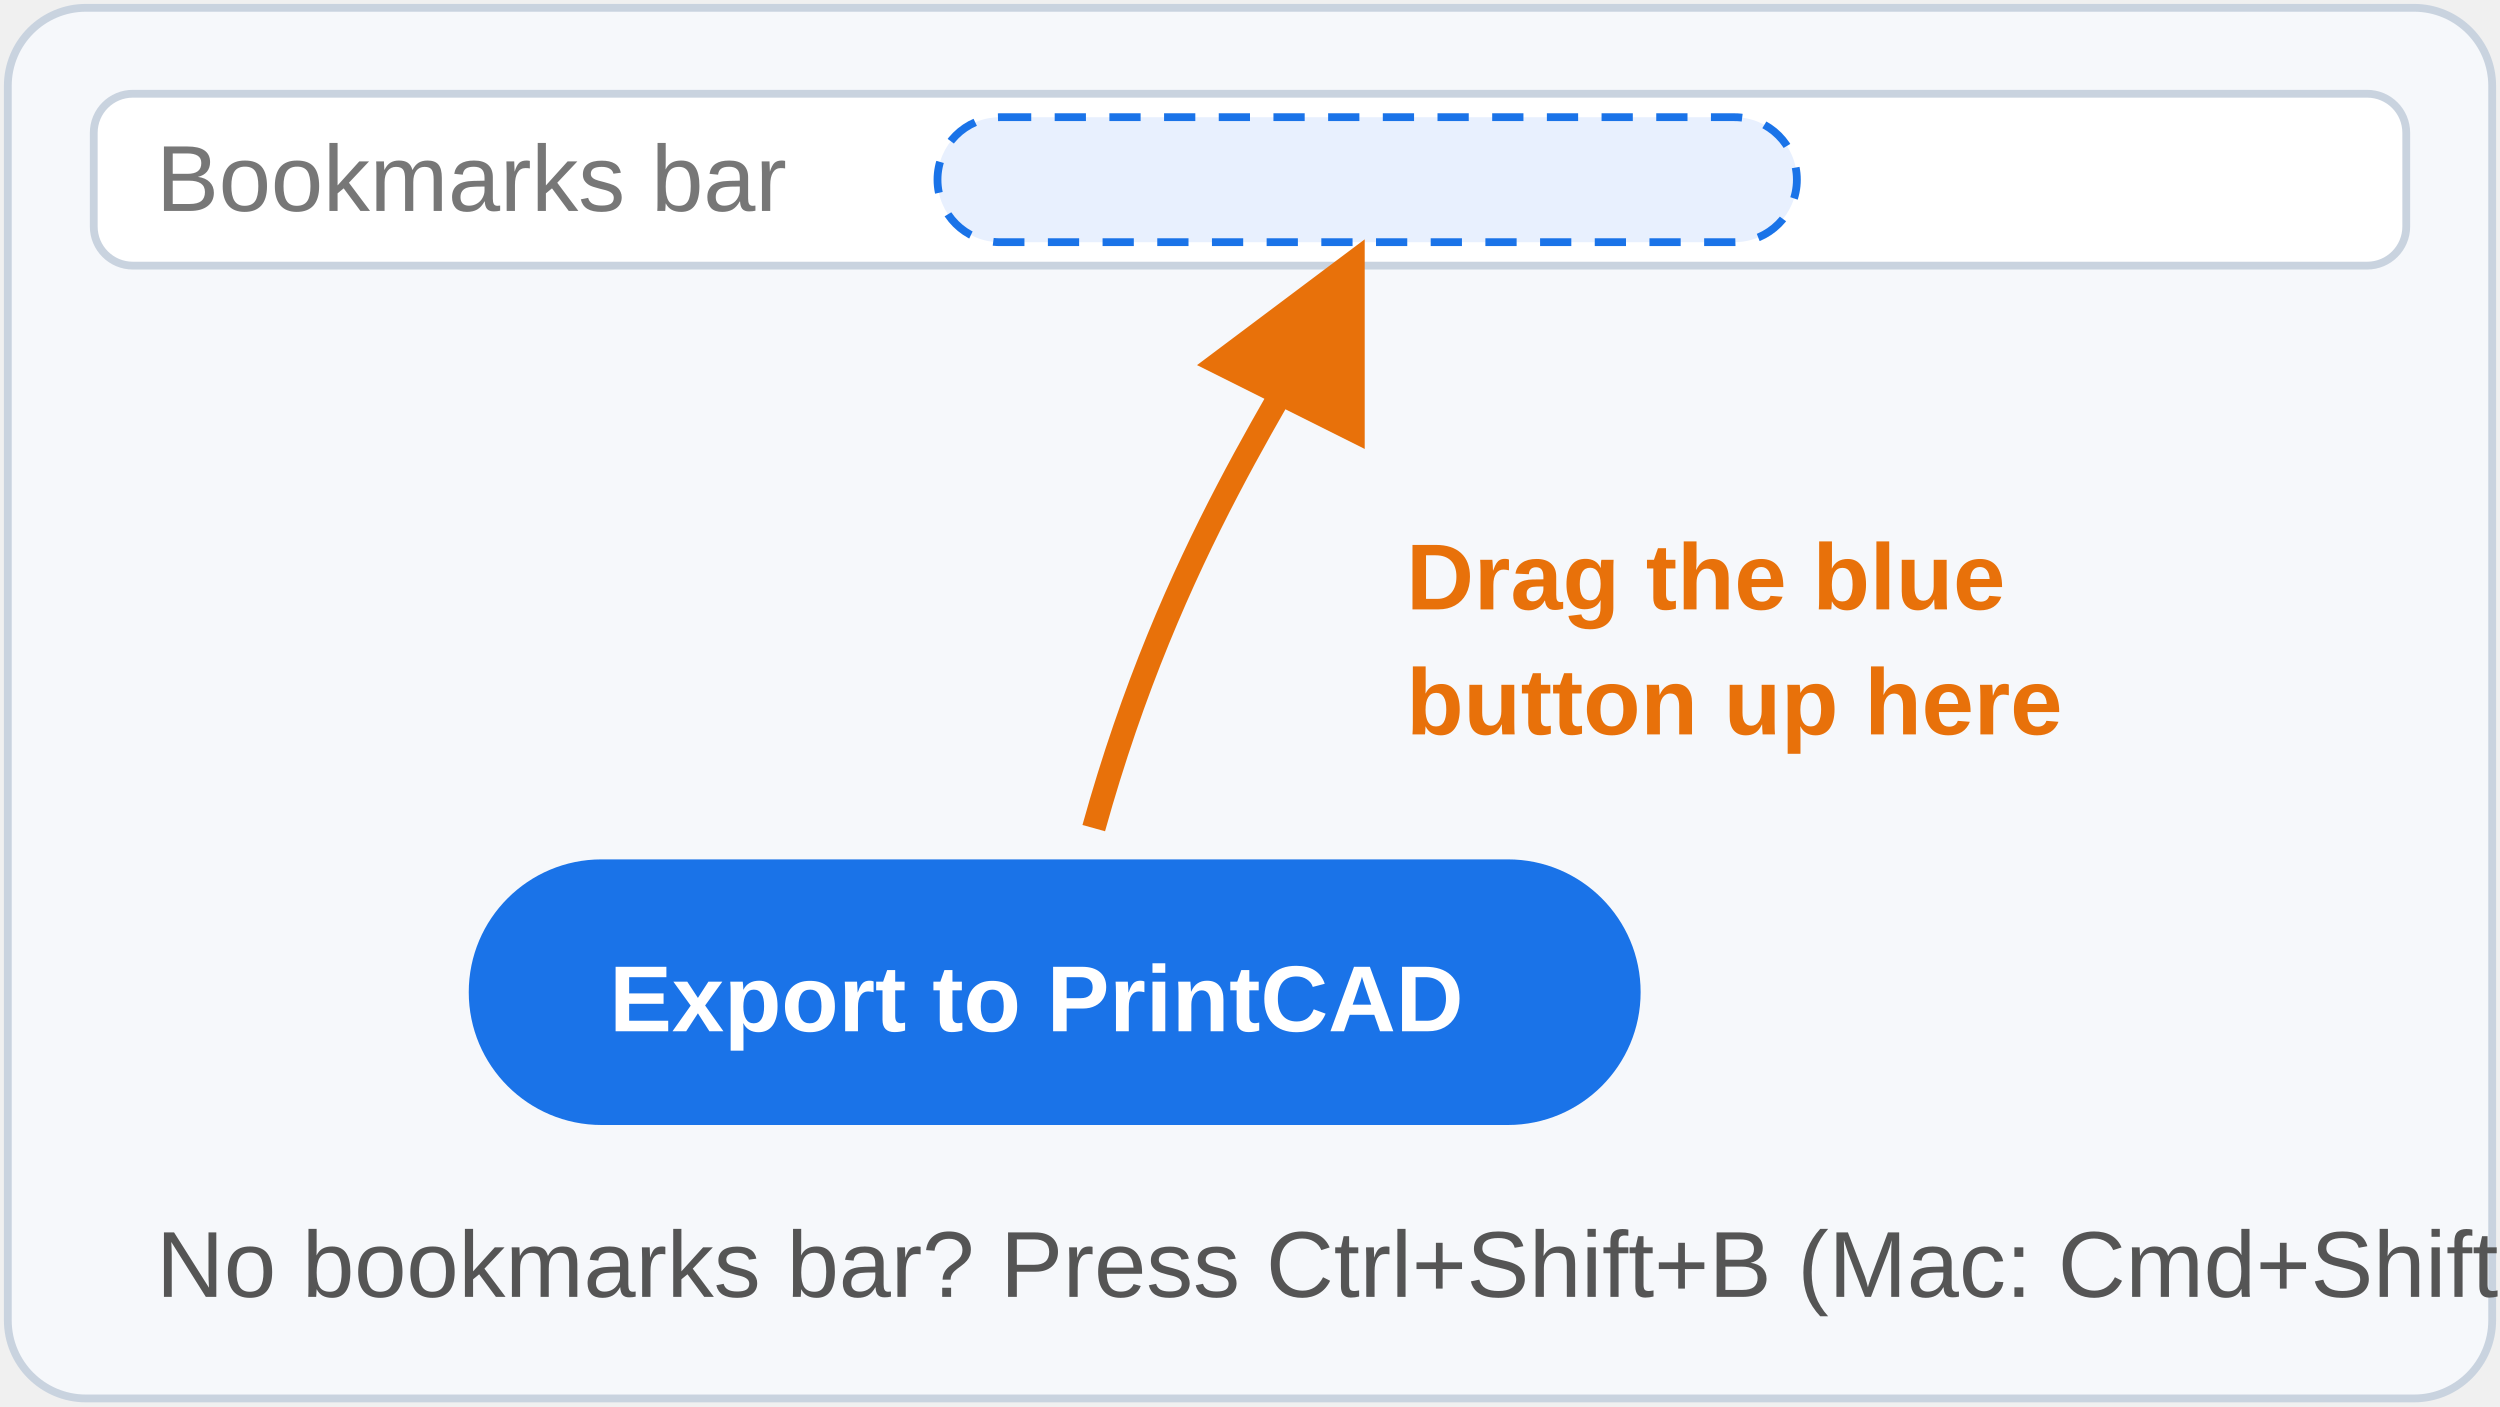
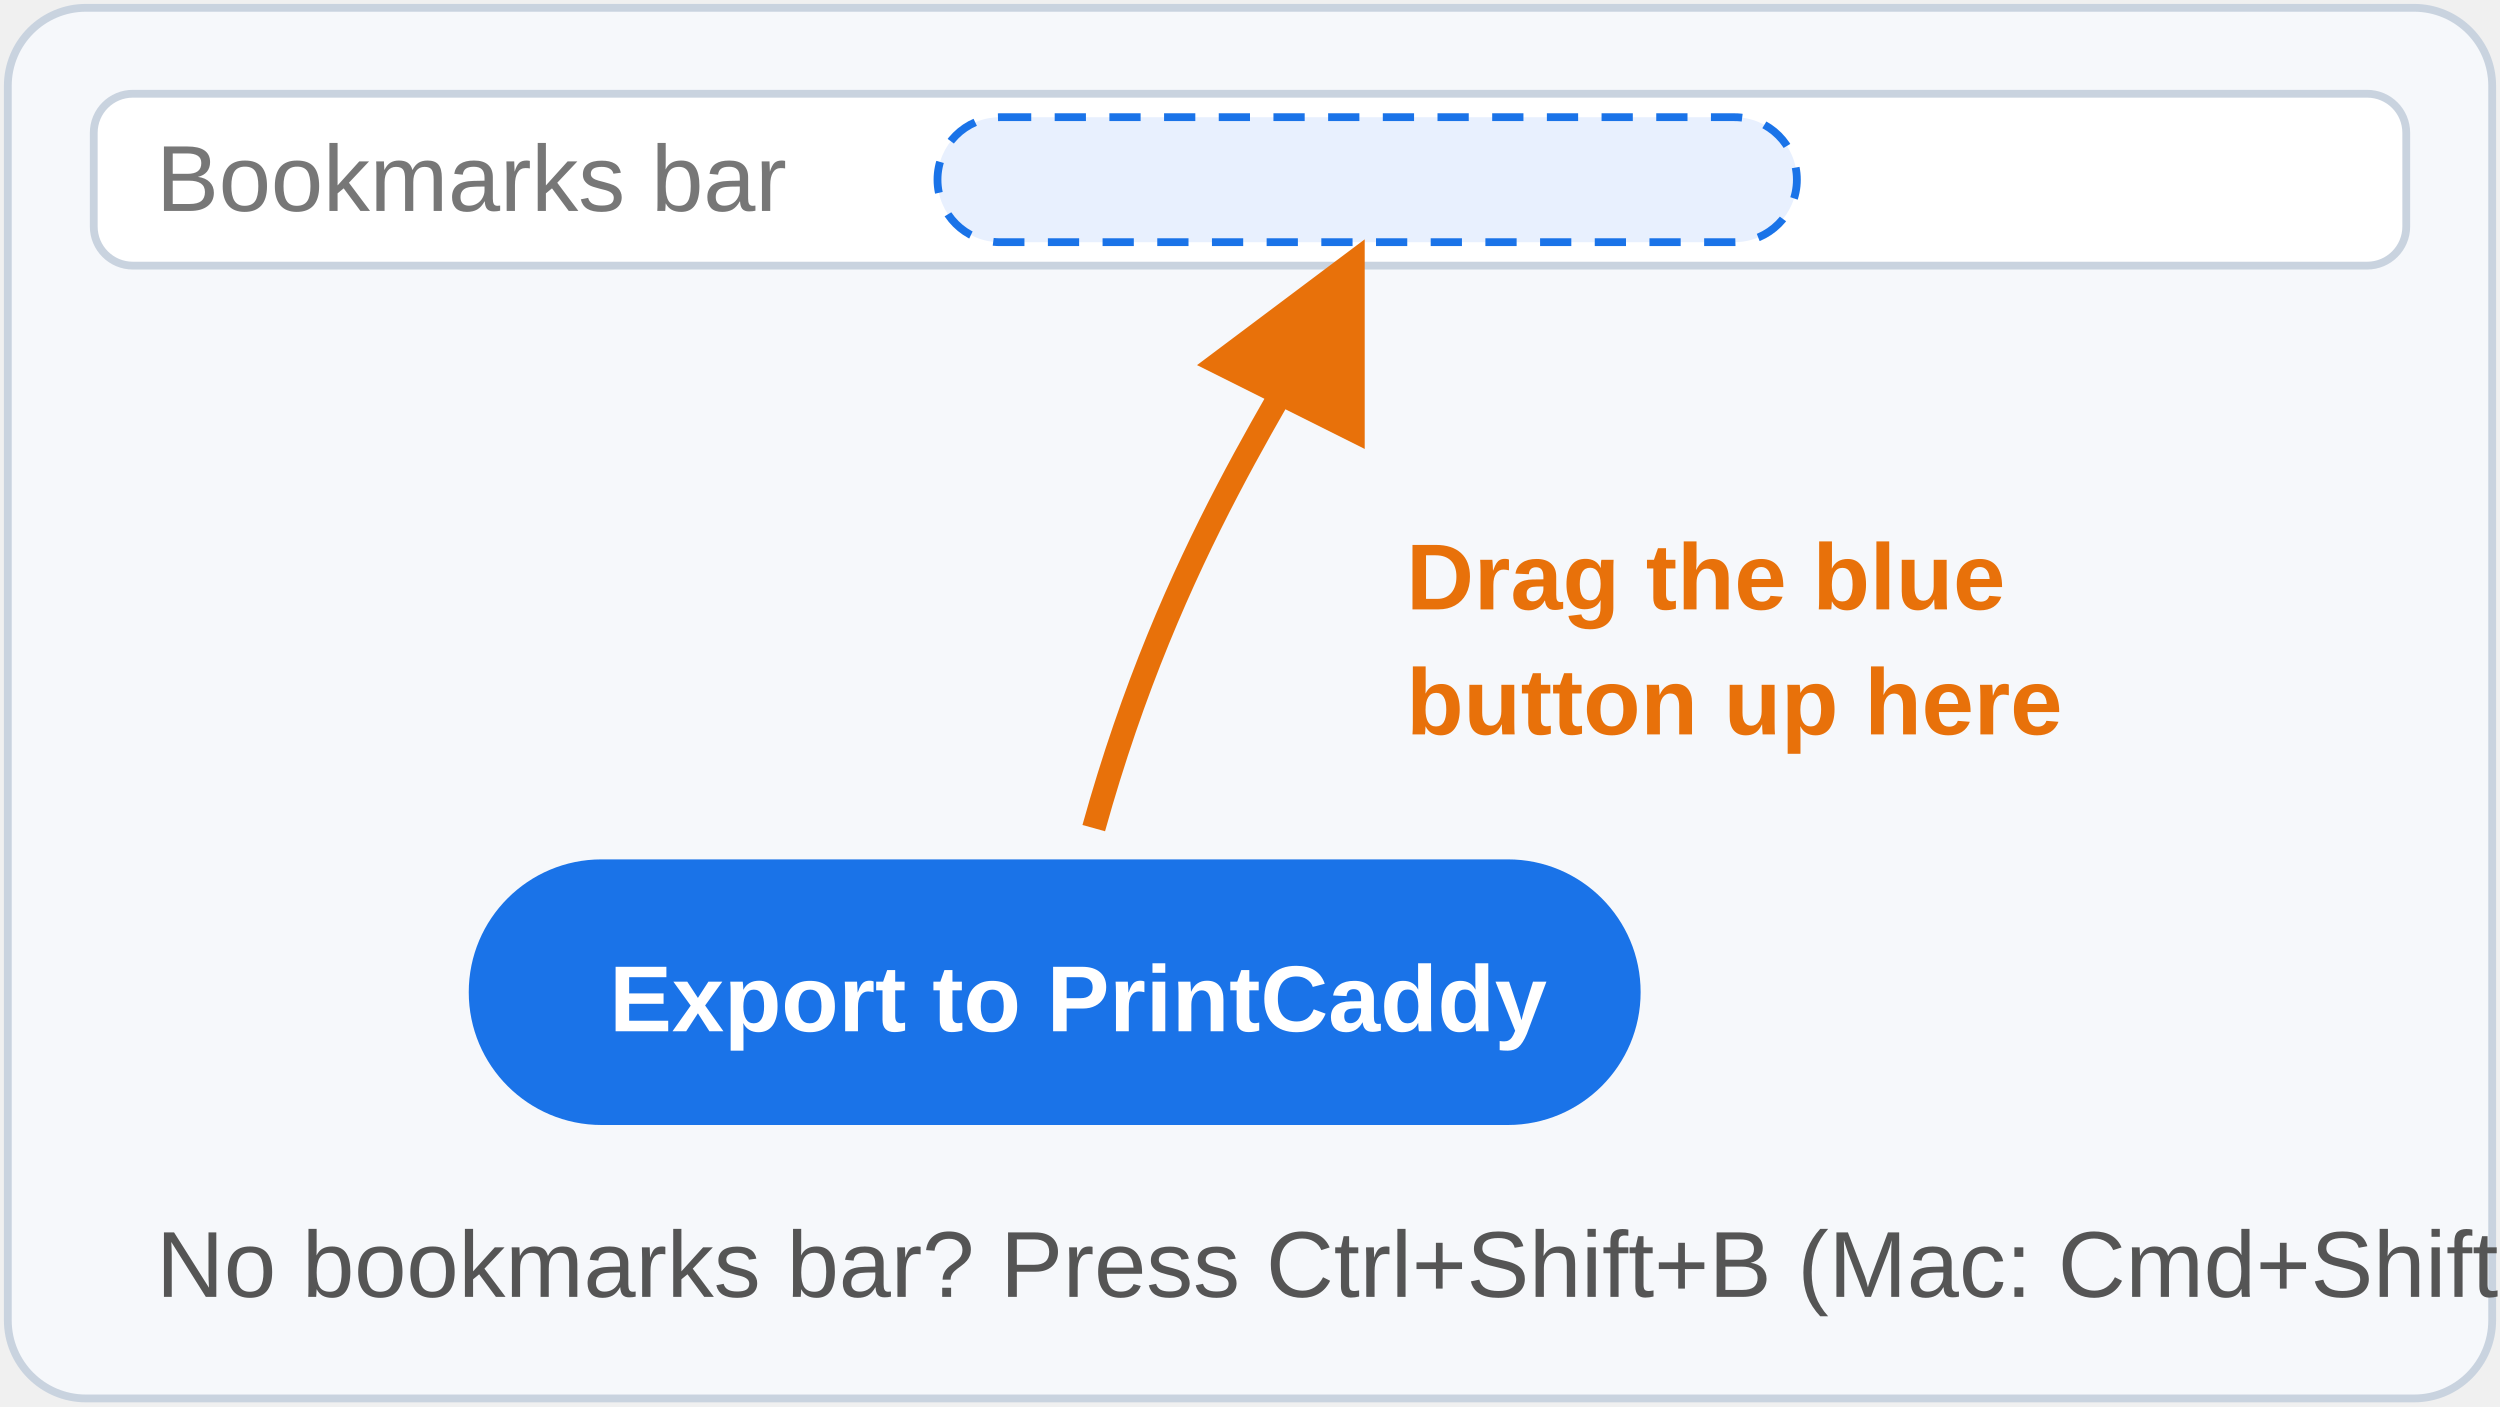
<svg xmlns="http://www.w3.org/2000/svg" viewBox="0 0 320 180" font-family="Arial,Helvetica,sans-serif" font-size="12">
  <rect x="1" y="1" width="318" height="178" rx="10" fill="#f6f8fb" stroke="#c9d3df" />
  <rect x="12" y="12" width="296" height="22" rx="5" fill="#fff" stroke="#c9d3df" />
  <text x="20" y="27" fill="#777">Bookmarks bar</text>
  <rect x="120" y="15" width="110" height="16" rx="8" fill="#e8f0fe" stroke="#1a73e8" stroke-dasharray="4 3" />
  <rect x="60" y="110" width="150" height="34" rx="17" fill="#1a73e8" />
-   <text x="78" y="132" fill="#fff" font-weight="bold">Export to PrintCAD</text>
+   <text x="78" y="132" fill="#fff" font-weight="bold">Export to PrintCaddy</text>
  <path d="M140 106 C150 70 165 50 172 36" stroke="#e8710a" stroke-width="3" fill="none" marker-end="url(#a)" />
  <defs>
    <marker id="a" markerWidth="8" markerHeight="8" refX="6" refY="4" orient="auto">
      <path d="M0 0L8 4L0 8z" fill="#e8710a" />
    </marker>
  </defs>
  <text x="180" y="78" fill="#e8710a" font-weight="bold">Drag the blue</text>
  <text x="180" y="94" fill="#e8710a" font-weight="bold">button up here</text>
  <text x="20" y="166" fill="#555">No bookmarks bar? Press Ctrl+Shift+B (Mac: Cmd+Shift+B)</text>
</svg>
